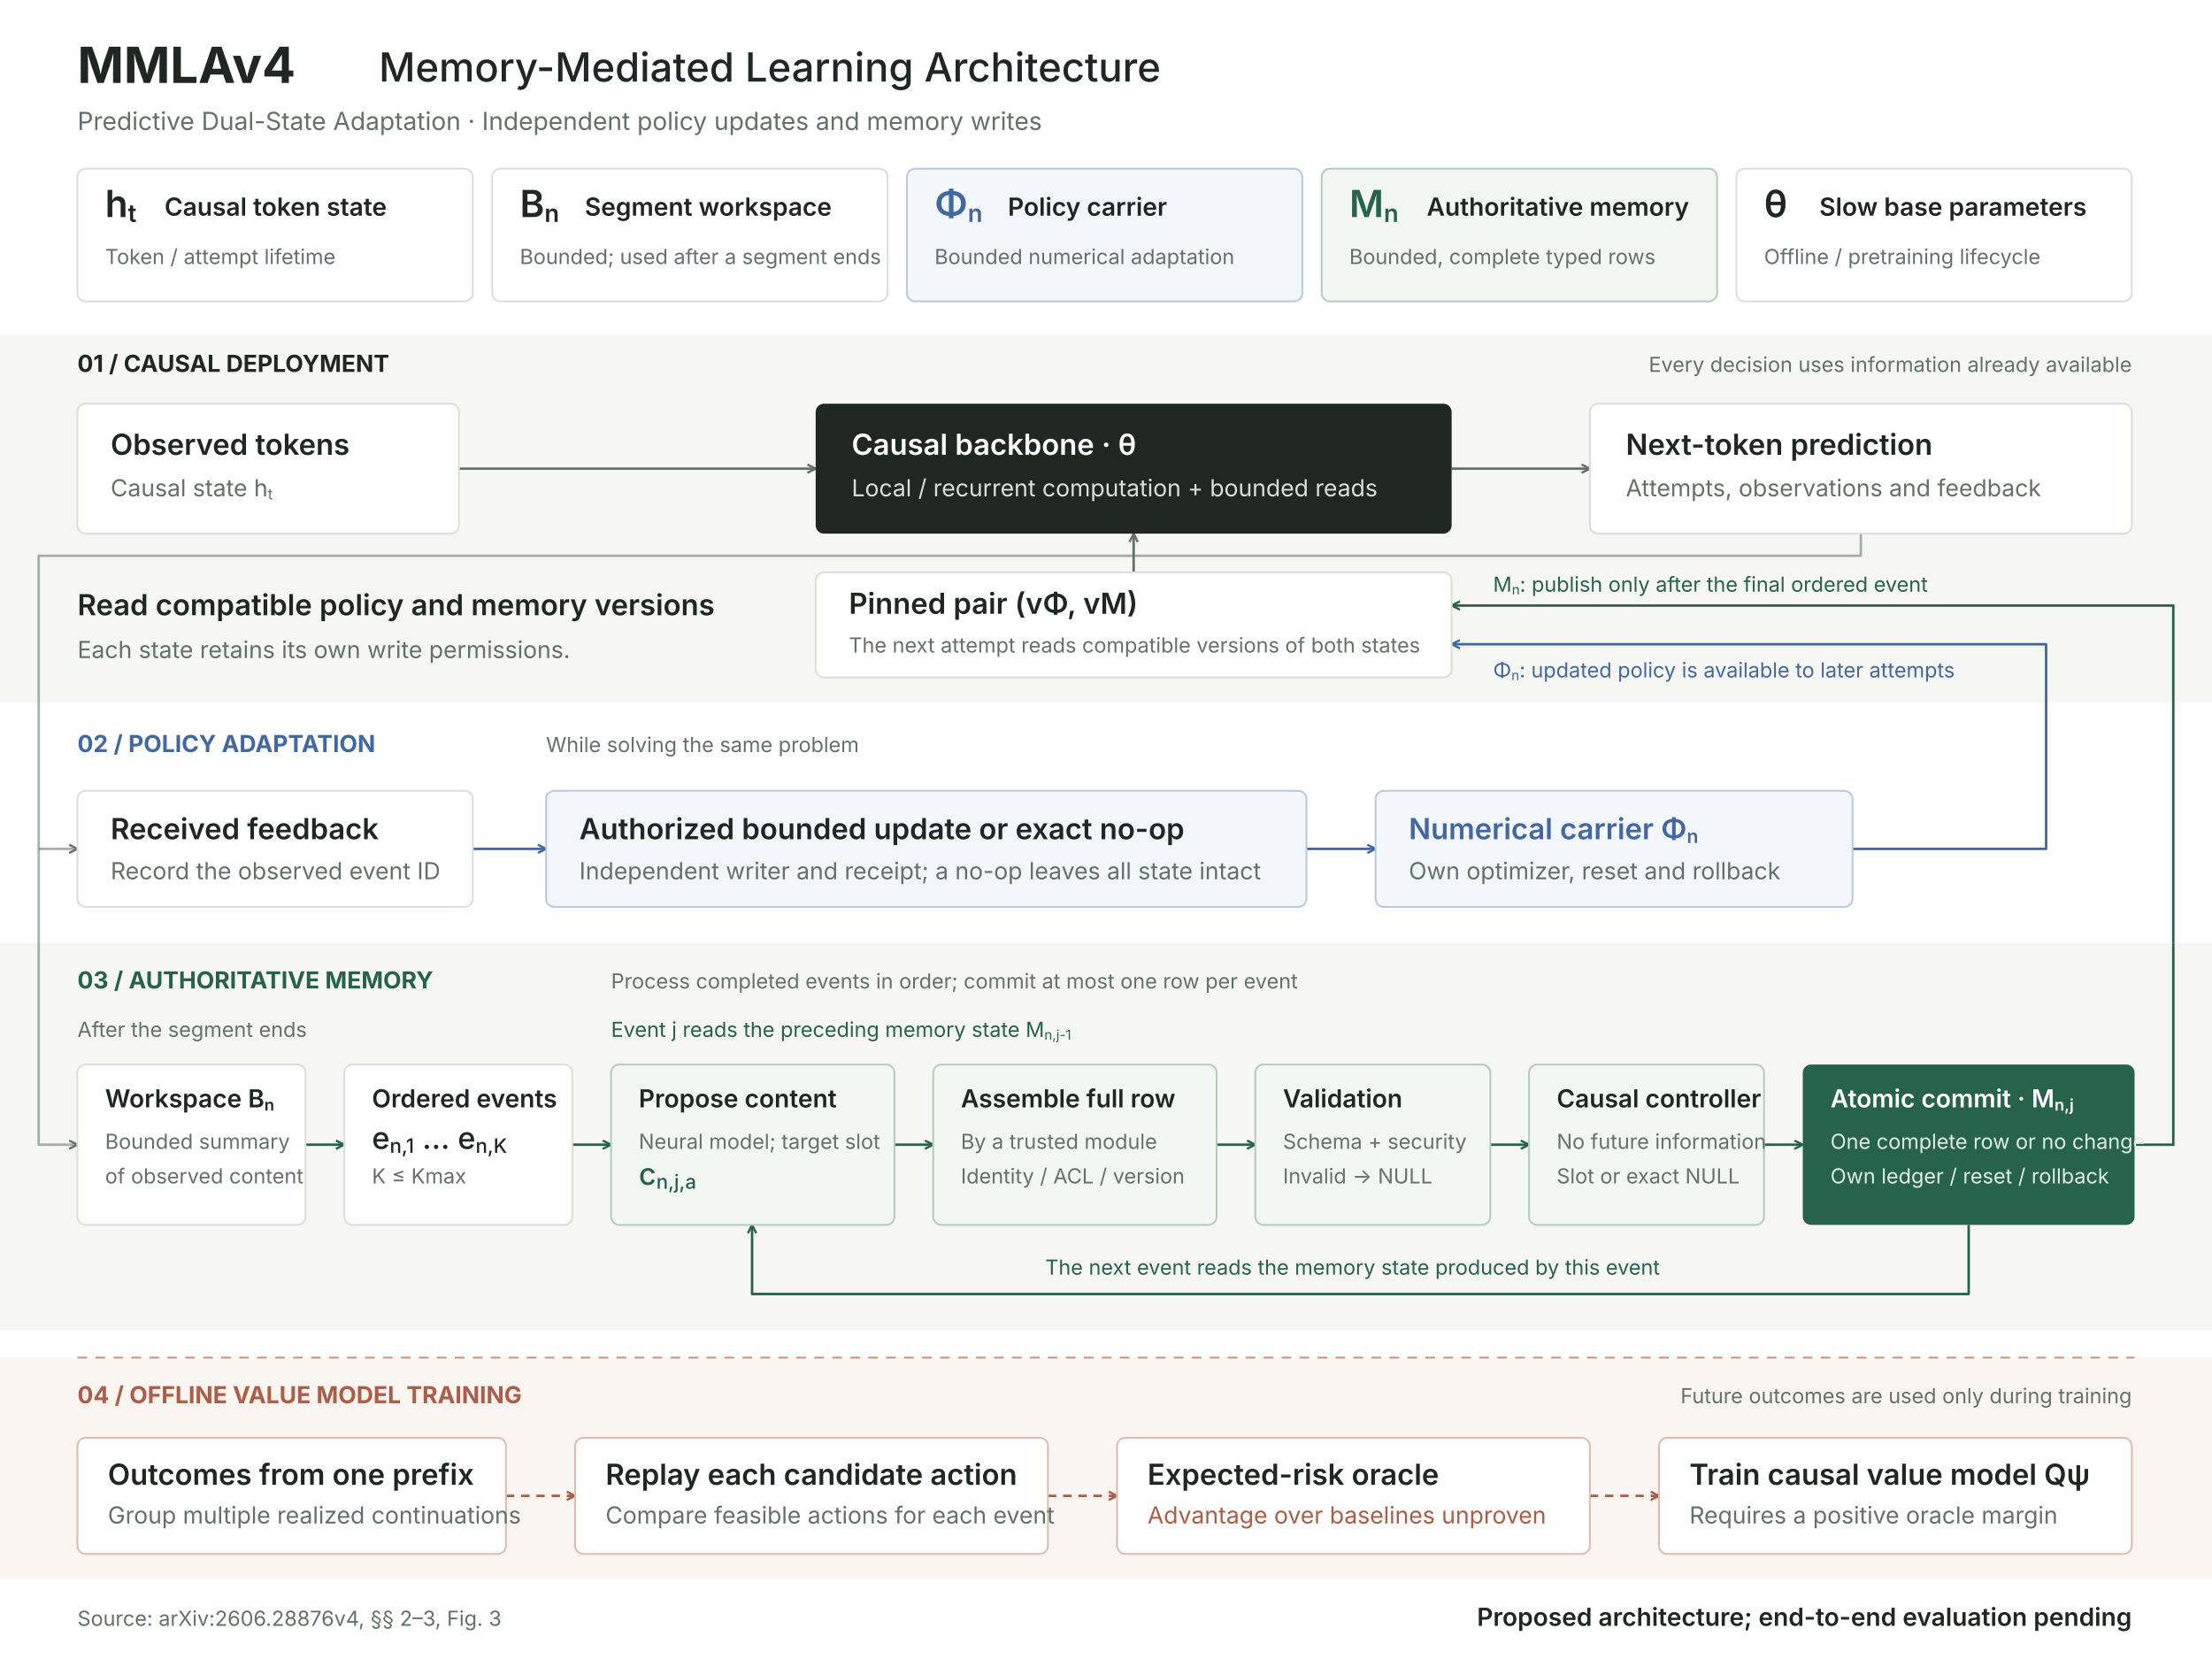
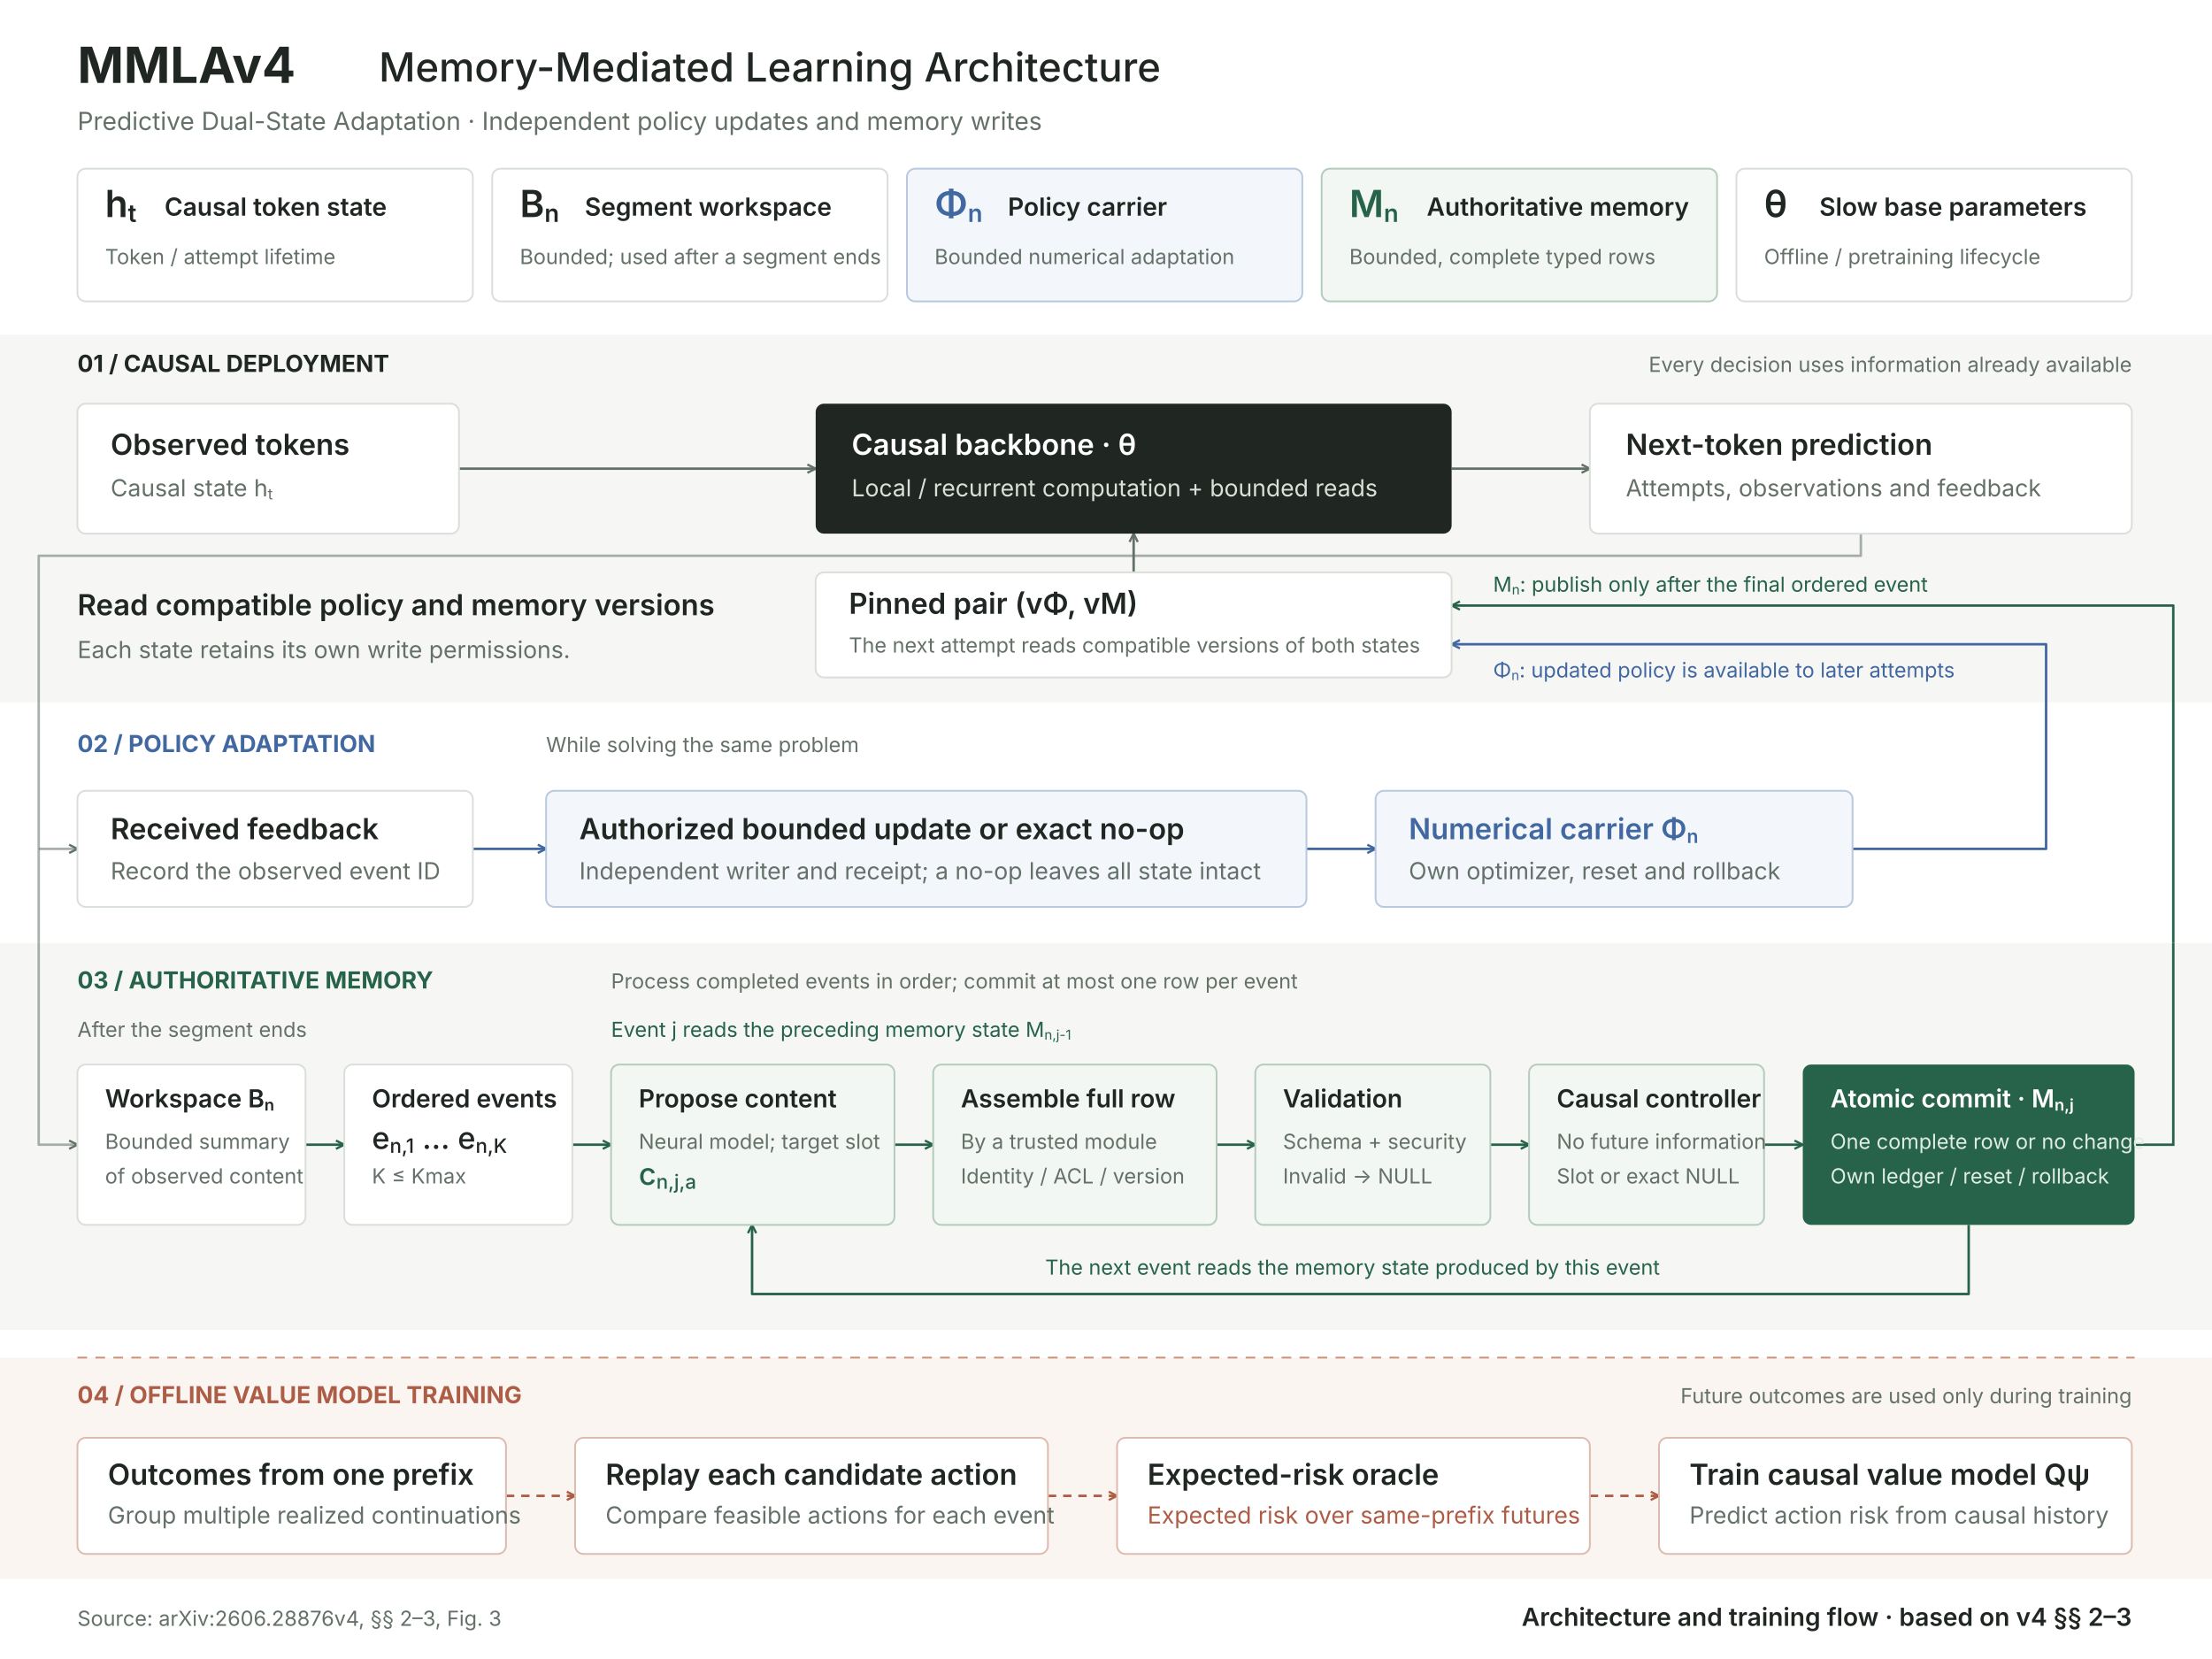
<svg xmlns="http://www.w3.org/2000/svg" width="1600" height="1200" viewBox="0 0 1600 1200" role="img" aria-labelledby="title desc">
  <defs>
    <marker id="arrow" markerWidth="8" markerHeight="8" refX="7" refY="4" orient="auto" markerUnits="userSpaceOnUse">
      <path d="M1 1 L7 4 L1 7" fill="none" stroke="#647168" stroke-width="1.6" />
    </marker>
    <marker id="arrow-blue" markerWidth="8" markerHeight="8" refX="7" refY="4" orient="auto" markerUnits="userSpaceOnUse">
      <path d="M1 1 L7 4 L1 7" fill="none" stroke="#4168a0" stroke-width="1.6" />
    </marker>
    <marker id="arrow-green" markerWidth="8" markerHeight="8" refX="7" refY="4" orient="auto" markerUnits="userSpaceOnUse">
      <path d="M1 1 L7 4 L1 7" fill="none" stroke="#27634b" stroke-width="1.6" />
    </marker>
    <marker id="arrow-coral" markerWidth="8" markerHeight="8" refX="7" refY="4" orient="auto" markerUnits="userSpaceOnUse">
      <path d="M1 1 L7 4 L1 7" fill="none" stroke="#ad5c46" stroke-width="1.6" />
    </marker>
    <style>
      text{font-family:Inter,"Helvetica Neue",Arial,sans-serif;letter-spacing:0;fill:#202722}
      .brand{font-size:36px;font-weight:750}.title{font-size:29px;font-weight:500}.subtitle{font-size:18px;fill:#647168}
      .layer-symbol{font-size:27px;font-weight:600}.layer-label{font-size:18px;font-weight:600}.layer-note{font-size:15px;fill:#647168}
      .section{font-size:17px;font-weight:700}.section-note{font-size:15px;fill:#647168}
      .node-title{font-size:21px;font-weight:600}.node-sub{font-size:17px;fill:#647168}.small-title{font-size:18px;font-weight:600}.small-sub{font-size:15px;fill:#647168}.math{font-size:22px;font-weight:500}
      .blue{fill:#4168a0}.green{fill:#27634b}.coral{fill:#ad5c46}.muted{fill:#647168}.sub{font-size:65%;baseline-shift:sub}
      .wire{fill:none;stroke:#647168;stroke-width:1.8;stroke-linejoin:round;marker-end:url(#arrow)}
      .policy-wire{fill:none;stroke:#4168a0;stroke-width:1.8;stroke-linejoin:round;marker-end:url(#arrow-blue)}
      .memory-wire{fill:none;stroke:#27634b;stroke-width:1.8;stroke-linejoin:round;marker-end:url(#arrow-green)}
      .teacher-wire{fill:none;stroke:#ad5c46;stroke-width:1.8;stroke-dasharray:6 5;marker-end:url(#arrow-coral)}
      .box{fill:#fff;stroke:#d9dfda;stroke-width:1.3}.policy-box{fill:#f3f6fb;stroke:#b9c9de;stroke-width:1.3}.memory-box{fill:#f2f7f3;stroke:#b5ccbd;stroke-width:1.3}.teacher-box{fill:#fff;stroke:#ddbcaf;stroke-width:1.3}
    </style>
  </defs>
  <rect width="1600" height="1200" fill="#fff" />
  <text x="56" y="60" class="brand">MMLAv4</text>
  <text x="274" y="59" class="title">Memory-Mediated Learning Architecture</text>
  <text x="56" y="94" class="subtitle">Predictive Dual-State Adaptation · Independent policy updates and memory writes</text>
  <g>
    <rect x="56" y="122" width="286" height="96" rx="6" class="box" />
    <text x="76" y="157" class="layer-symbol">h<tspan class="sub">t</tspan>
    </text>
    <text x="119" y="156" class="layer-label">Causal token state</text>
    <text x="76" y="191" class="layer-note">Token / attempt lifetime</text>
    <rect x="356" y="122" width="286" height="96" rx="6" class="box" />
    <text x="376" y="157" class="layer-symbol">B<tspan class="sub">n</tspan>
    </text>
    <text x="423" y="156" class="layer-label">Segment workspace</text>
    <text x="376" y="191" class="layer-note">Bounded; used after a segment ends</text>
    <rect x="656" y="122" width="286" height="96" rx="6" class="policy-box" />
    <text x="676" y="157" class="layer-symbol blue">Φ<tspan class="sub">n</tspan>
    </text>
    <text x="729" y="156" class="layer-label">Policy carrier</text>
    <text x="676" y="191" class="layer-note">Bounded numerical adaptation</text>
    <rect x="956" y="122" width="286" height="96" rx="6" class="memory-box" />
    <text x="976" y="157" class="layer-symbol green">M<tspan class="sub">n</tspan>
    </text>
    <text x="1032" y="156" class="layer-label">Authoritative memory</text>
    <text x="976" y="191" class="layer-note">Bounded, complete typed rows</text>
    <rect x="1256" y="122" width="286" height="96" rx="6" class="box" />
    <text x="1276" y="157" class="layer-symbol">θ</text>
    <text x="1316" y="156" class="layer-label">Slow base parameters</text>
    <text x="1276" y="191" class="layer-note">Offline / pretraining lifecycle</text>
  </g>
  <rect x="0" y="242" width="1600" height="266" fill="#f6f7f5" />
  <text x="56" y="269" class="section">01 / CAUSAL DEPLOYMENT</text>
  <text x="1542" y="269" text-anchor="end" class="section-note">Every decision uses information already available</text>
  <path d="M332 339 H590" class="wire" />
  <path d="M1050 339 H1150" class="wire" />
  <path d="M820 414 V386" class="wire" />
  <path d="M1346 386 V402 H28 V828 H56" class="wire" stroke-opacity=".55" />
  <path d="M28 614 H56" class="wire" stroke-opacity=".55" />
  <path d="M1544 828 H1572 V438 H1050" class="memory-wire" />
  <path d="M1340 614 H1480 V466 H1050" class="policy-wire" />
  <rect x="56" y="292" width="276" height="94" rx="6" class="box" />
  <text x="80" y="329" class="node-title">Observed tokens</text>
  <text x="80" y="359" class="node-sub">Causal state h<tspan class="sub">t</tspan>
  </text>
  <rect x="590" y="292" width="460" height="94" rx="6" fill="#202722" />
  <text x="616" y="329" class="node-title" style="fill:#fff">Causal backbone · θ</text>
  <text x="616" y="359" class="node-sub" style="fill:#d8e1d9">Local / recurrent computation + bounded reads</text>
  <rect x="1150" y="292" width="392" height="94" rx="6" class="box" />
  <text x="1176" y="329" class="node-title">Next-token prediction</text>
  <text x="1176" y="359" class="node-sub">Attempts, observations and feedback</text>
  <text x="56" y="445" class="node-title">Read compatible policy and memory versions</text>
  <text x="56" y="476" class="node-sub">Each state retains its own write permissions.</text>
  <rect x="590" y="414" width="460" height="76" rx="6" class="box" />
  <text x="614" y="444" class="node-title">Pinned pair (vΦ, vM)</text>
  <text x="614" y="472" class="small-sub">The next attempt reads compatible versions of both states</text>
  <text x="1080" y="428" class="small-sub green">M<tspan class="sub">n</tspan>: publish only after the final ordered event</text>
  <text x="1080" y="490" class="small-sub blue">Φ<tspan class="sub">n</tspan>: updated policy is available to later attempts</text>
  <text x="56" y="544" class="section blue">02 / POLICY ADAPTATION</text>
  <text x="395" y="544" class="section-note">While solving the same problem</text>
  <path d="M342 614 H395" class="policy-wire" />
  <path d="M945 614 H995" class="policy-wire" />
  <rect x="56" y="572" width="286" height="84" rx="6" class="box" />
  <text x="80" y="607" class="node-title">Received feedback</text>
  <text x="80" y="636" class="node-sub">Record the observed event ID</text>
  <rect x="395" y="572" width="550" height="84" rx="6" class="policy-box" />
  <text x="419" y="607" class="node-title">Authorized bounded update or exact no-op</text>
  <text x="419" y="636" class="node-sub">Independent writer and receipt; a no-op leaves all state intact</text>
  <rect x="995" y="572" width="345" height="84" rx="6" class="policy-box" />
  <text x="1019" y="607" class="node-title blue">Numerical carrier Φ<tspan class="sub">n</tspan>
  </text>
  <text x="1019" y="636" class="node-sub">Own optimizer, reset and rollback</text>
  <rect x="0" y="682" width="1600" height="280" fill="#f6f7f5" />
  <path d="M28 682 V828 H56" class="wire" stroke-opacity=".55" />
  <path d="M1544 828 H1572 V682" fill="none" stroke="#27634b" stroke-width="1.8" />
  <text x="56" y="715" class="section green">03 / AUTHORITATIVE MEMORY</text>
  <text x="442" y="715" class="section-note">Process completed events in order; commit at most one row per event</text>
  <text x="56" y="750" class="small-sub">After the segment ends</text>
  <text x="442" y="750" class="small-sub green">Event j reads the preceding memory state M<tspan class="sub">n,j-1</tspan>
  </text>
  <path d="M221 828 H249" class="memory-wire" />
  <path d="M414 828 H442" class="memory-wire" />
  <path d="M647 828 H675" class="memory-wire" />
  <path d="M880 828 H908" class="memory-wire" />
  <path d="M1078 828 H1106" class="memory-wire" />
  <path d="M1276 828 H1304" class="memory-wire" />
  <path d="M1424 886 V936 H544 V886" class="memory-wire" />
  <text x="756" y="922" class="small-sub green">The next event reads the memory state produced by this event</text>
  <rect x="56" y="770" width="165" height="116" rx="6" class="box" />
  <text x="76" y="801" class="small-title">Workspace B<tspan class="sub">n</tspan>
  </text>
  <text x="76" y="831" class="small-sub">Bounded summary</text>
  <text x="76" y="856" class="small-sub">of observed content</text>
  <rect x="249" y="770" width="165" height="116" rx="6" class="box" />
  <text x="269" y="801" class="small-title">Ordered events</text>
  <text x="269" y="831" class="math">e<tspan class="sub">n,1</tspan> … e<tspan class="sub">n,K</tspan>
  </text>
  <text x="269" y="856" class="small-sub">K ≤ Kmax</text>
  <rect x="442" y="770" width="205" height="116" rx="6" class="memory-box" />
  <text x="462" y="801" class="small-title">Propose content</text>
  <text x="462" y="831" class="small-sub">Neural model; target slot</text>
  <text x="462" y="857" class="math green">c<tspan class="sub">n,j,a</tspan>
  </text>
  <rect x="675" y="770" width="205" height="116" rx="6" class="memory-box" />
  <text x="695" y="801" class="small-title">Assemble full row</text>
  <text x="695" y="831" class="small-sub">By a trusted module</text>
  <text x="695" y="856" class="small-sub">Identity / ACL / version</text>
  <rect x="908" y="770" width="170" height="116" rx="6" class="memory-box" />
  <text x="928" y="801" class="small-title">Validation</text>
  <text x="928" y="831" class="small-sub">Schema + security</text>
  <text x="928" y="856" class="small-sub">Invalid → NULL</text>
  <rect x="1106" y="770" width="170" height="116" rx="6" class="memory-box" />
  <text x="1126" y="801" class="small-title">Causal controller</text>
  <text x="1126" y="831" class="small-sub">No future information</text>
  <text x="1126" y="856" class="small-sub">Slot or exact NULL</text>
  <rect x="1304" y="770" width="240" height="116" rx="6" fill="#27634b" />
  <text x="1324" y="801" class="small-title" style="fill:#fff">Atomic commit · M<tspan class="sub">n,j</tspan>
  </text>
  <text x="1324" y="831" class="small-sub" style="fill:#e0ede4">One complete row or no change</text>
  <text x="1324" y="856" class="small-sub" style="fill:#e0ede4">Own ledger / reset / rollback</text>
  <rect x="0" y="982" width="1600" height="160" fill="#fbf5f1" />
  <path d="M56 982 H1544" stroke="#c9927d" stroke-width="1.3" stroke-dasharray="7 6" />
  <text x="56" y="1015" class="section coral">04 / OFFLINE VALUE MODEL TRAINING</text>
  <text x="1542" y="1015" text-anchor="end" class="section-note">Future outcomes are used only during training</text>
  <path d="M366 1082 H416" class="teacher-wire" />
  <path d="M758 1082 H808" class="teacher-wire" />
  <path d="M1150 1082 H1200" class="teacher-wire" />
  <rect x="56" y="1040" width="310" height="84" rx="6" class="teacher-box" />
  <text x="78" y="1074" class="node-title">Outcomes from one prefix</text>
  <text x="78" y="1102" class="node-sub">Group multiple realized continuations</text>
  <rect x="416" y="1040" width="342" height="84" rx="6" class="teacher-box" />
  <text x="438" y="1074" class="node-title">Replay each candidate action</text>
  <text x="438" y="1102" class="node-sub">Compare feasible actions for each event</text>
  <rect x="808" y="1040" width="342" height="84" rx="6" class="teacher-box" />
  <text x="830" y="1074" class="node-title">Expected-risk oracle</text>
-   <text x="830" y="1102" class="node-sub coral">Advantage over baselines unproven</text>
+   <text x="830" y="1102" class="node-sub coral">Expected risk over same-prefix futures</text>
  <rect x="1200" y="1040" width="342" height="84" rx="6" class="teacher-box" />
  <text x="1222" y="1074" class="node-title">Train causal value model Qψ</text>
-   <text x="1222" y="1102" class="node-sub">Requires a positive oracle margin</text>
+   <text x="1222" y="1102" class="node-sub">Predict action risk from causal history</text>
  <text x="56" y="1176" class="small-sub">Source: arXiv:2606.28876v4, §§ 2–3, Fig. 3</text>
-   <text x="1542" y="1176" text-anchor="end" class="small-title">Proposed architecture; end-to-end evaluation pending</text>
+   <text x="1542" y="1176" text-anchor="end" class="small-title">Architecture and training flow · based on v4 §§ 2–3</text>
</svg>
